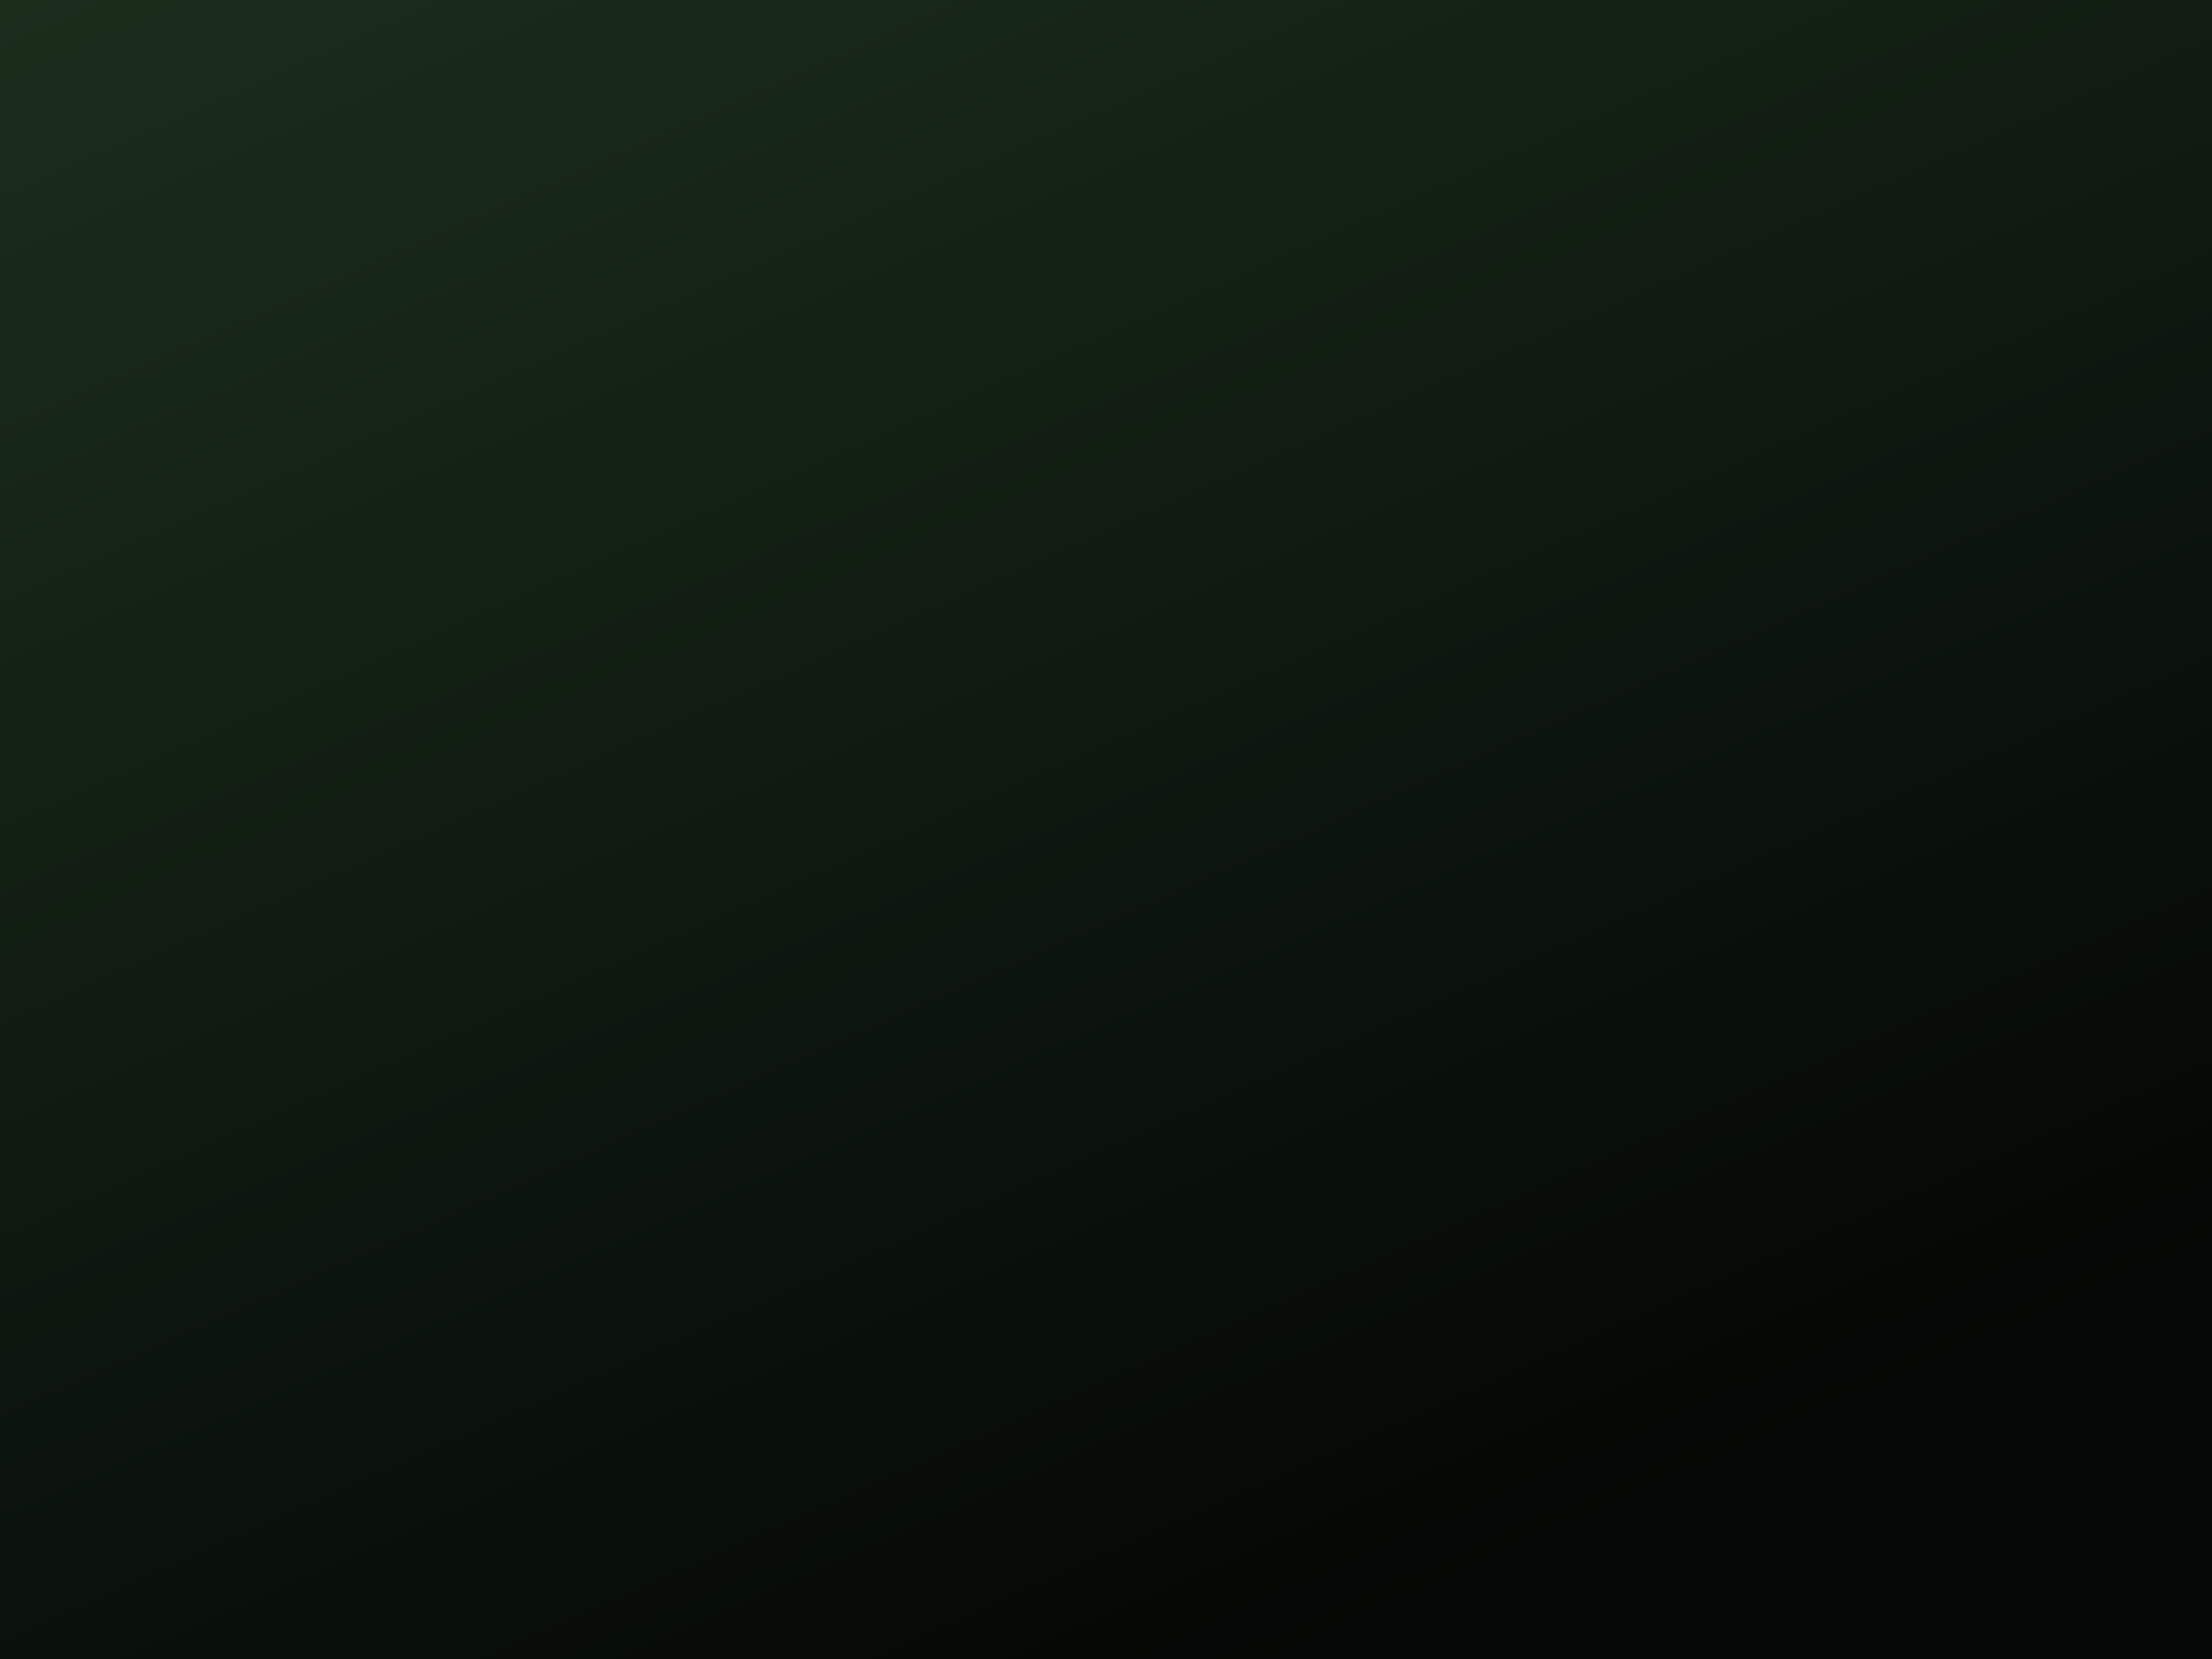
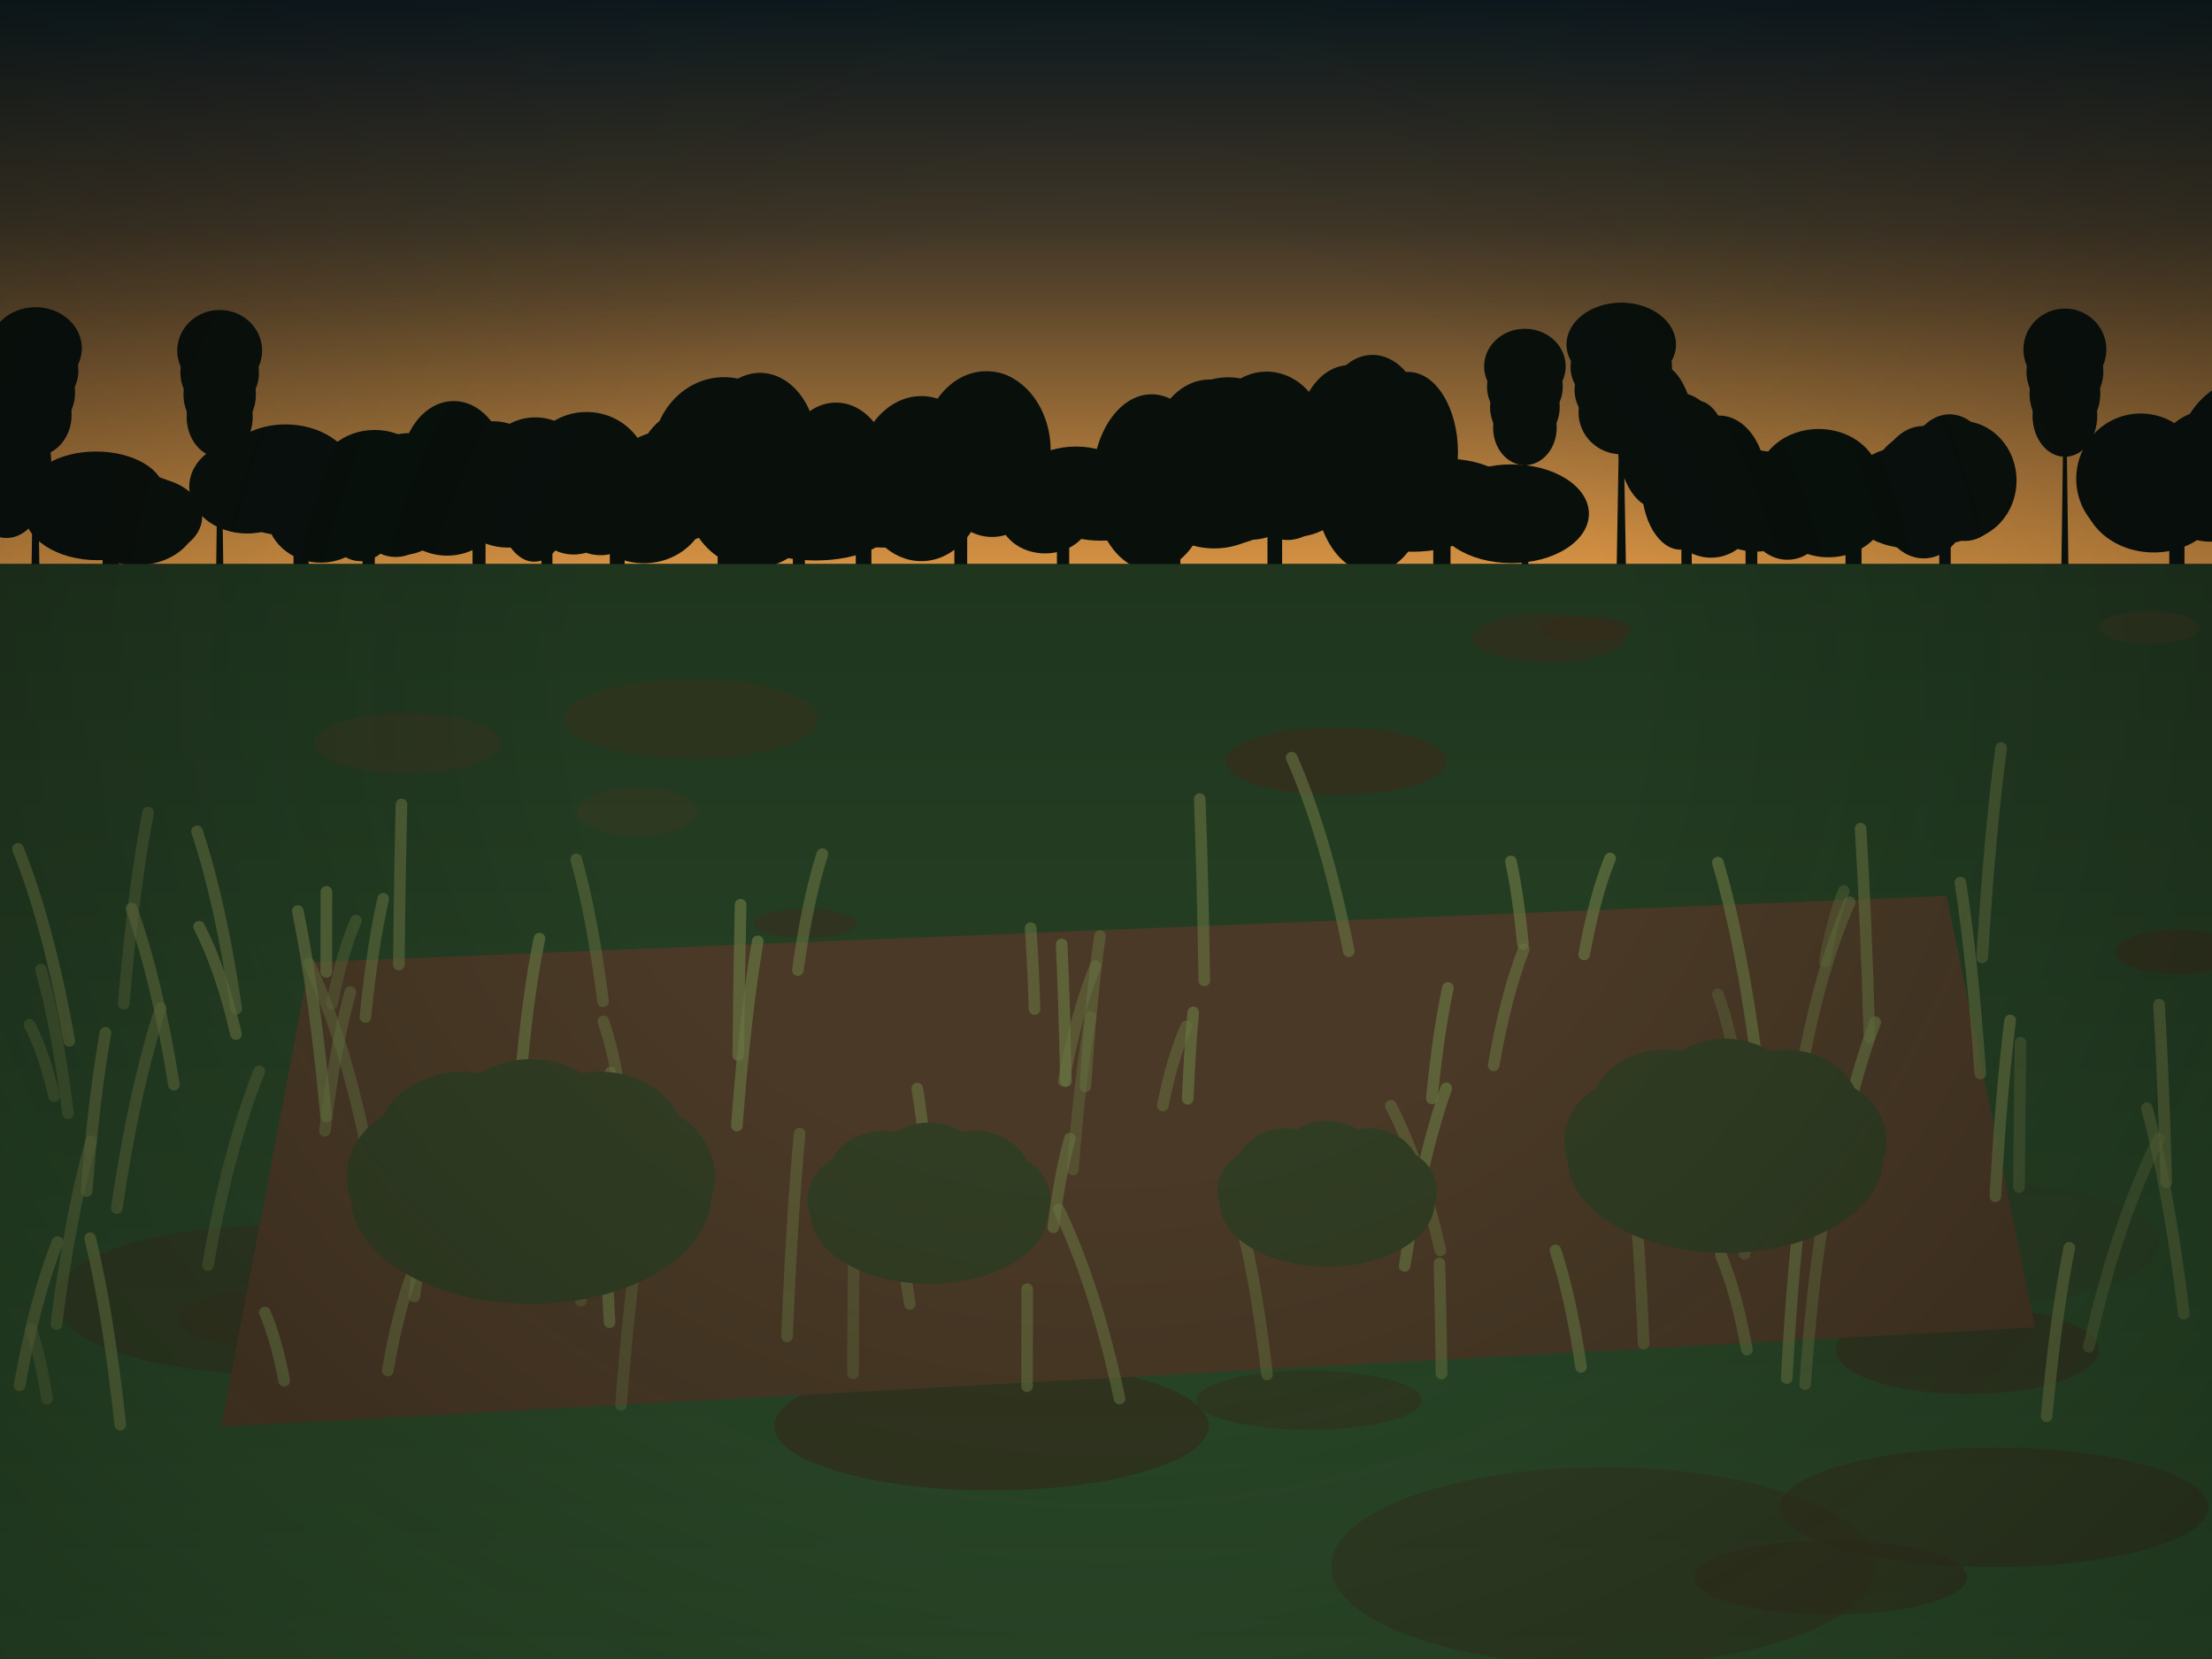
- <svg xmlns="http://www.w3.org/2000/svg" width="1600" height="1200" viewBox="0 0 1600 1200" preserveAspectRatio="xMidYMid slice">
-   <linearGradient id="g" x1="0" y1="0" x2=".6" y2="1">
-     <stop offset="0" stop-color="#1B2E1C" />
-     <stop offset="1" stop-color="#040705" />
-   </linearGradient>
-   <rect width="1600" height="1200" fill="url(#g)" />
+ <svg xmlns="http://www.w3.org/2000/svg" width="1600" height="1200" viewBox="0 0 1600 1200" preserveAspectRatio="xMidYMid slice" role="img">
+   <defs>
+     <linearGradient id="before-02-before-l1" gradientUnits="userSpaceOnUse" x1="0" y1="0" x2="0" y2="408">
+       <stop offset="0" stop-color="#0E1A20" stop-opacity="1" />
+       <stop offset="0.4" stop-color="#3F3627" stop-opacity="1" />
+       <stop offset="0.7" stop-color="#825C30" stop-opacity="1" />
+       <stop offset="1" stop-color="#C9853A" stop-opacity="1" />
+     </linearGradient>
+     <linearGradient id="before-02-before-l2" gradientUnits="userSpaceOnUse" x1="0" y1="216" x2="0" y2="523.2">
+       <stop offset="0" stop-color="#FFC46A" stop-opacity="0" />
+       <stop offset="0.7" stop-color="#FFC46A" stop-opacity="0.2" />
+       <stop offset="1" stop-color="#FFC46A" stop-opacity="0" />
+     </linearGradient>
+     <linearGradient id="before-02-before-l3" gradientUnits="userSpaceOnUse" x1="0" y1="408" x2="0" y2="1200">
+       <stop offset="0" stop-color="#1F351E" stop-opacity="1" />
+       <stop offset="1" stop-color="#2D4E2B" stop-opacity="1" />
+     </linearGradient>
+     <radialGradient id="before-02-before-r4" gradientUnits="userSpaceOnUse" cx="800" cy="504" r="1248" gradientTransform="translate(800 504) scale(1 0.9) translate(-800 -504)">
+       <stop offset="0.3" stop-color="#040705" stop-opacity="0" />
+       <stop offset="1" stop-color="#040705" stop-opacity="0.4" />
+     </radialGradient>
+   </defs>
+   <rect x="0" y="0" width="1600" height="410" fill="url(#before-02-before-l1)" />
+   <rect x="0" y="216" width="1600" height="307.2" fill="url(#before-02-before-l2)" />
+   <rect x="-320" y="408" width="2240" height="47.6" fill="#09100C" />
+   <ellipse cx="-141.1" cy="348.2" rx="38.4" ry="31.6" fill="#09100C" />
+   <ellipse cx="-130.8" cy="360.5" rx="44.5" ry="31.6" fill="#09100C" />
+   <ellipse cx="-141.2" cy="350.1" rx="34.7" ry="29.6" fill="#09100C" />
+   <ellipse cx="-155.7" cy="358.6" rx="31.7" ry="39" fill="#09100C" />
+   <ellipse cx="-190.3" cy="370.3" rx="34.7" ry="30.4" fill="#09100C" />
+   <rect x="-164.4" y="371.6" width="8.9" height="41" fill="#09100C" />
+   <ellipse cx="-94.4" cy="344" rx="50.3" ry="31.8" fill="#09100C" />
+   <ellipse cx="-97.5" cy="360.7" rx="41.6" ry="35" fill="#09100C" />
+   <ellipse cx="-98.7" cy="348.6" rx="48" ry="41.3" fill="#09100C" />
+   <ellipse cx="-116.5" cy="365.9" rx="35.4" ry="30.5" fill="#09100C" />
+   <ellipse cx="-99.6" cy="349.1" rx="49.4" ry="40.5" fill="#09100C" />
+   <rect x="-90.6" y="369.8" width="10.2" height="43" fill="#09100C" />
+   <ellipse cx="-29.9" cy="328.9" rx="44.4" ry="49.6" fill="#09100C" />
+   <ellipse cx="-30.5" cy="347" rx="44.5" ry="45.3" fill="#09100C" />
+   <ellipse cx="2.6" cy="337.1" rx="30.8" ry="51.6" fill="#09100C" />
+   <ellipse cx="4.9" cy="336.1" rx="32.2" ry="53" fill="#09100C" />
+   <ellipse cx="3.6" cy="339" rx="28.7" ry="43.8" fill="#09100C" />
+   <rect x="-26.3" y="360.3" width="8.7" height="53.6" fill="#09100C" />
+   <path d="M 22.3 444 L 25.7 222.2 L 29 444 Z" fill="#09100C" />
+   <ellipse cx="25.7" cy="251.9" rx="33.5" ry="29.7" fill="#09100C" />
+   <ellipse cx="25.7" cy="268" rx="31" ry="29.7" fill="#09100C" />
+   <ellipse cx="25.7" cy="284.1" rx="28.6" ry="29.7" fill="#09100C" />
+   <ellipse cx="25.7" cy="300.2" rx="26.1" ry="29.7" fill="#09100C" />
+   <ellipse cx="106.6" cy="373.9" rx="39.6" ry="28.5" fill="#09100C" />
+   <ellipse cx="98.9" cy="375.8" rx="43.5" ry="33" fill="#09100C" />
+   <ellipse cx="69.5" cy="356.1" rx="49.3" ry="29.5" fill="#09100C" />
+   <ellipse cx="83.4" cy="373.6" rx="40" ry="23.9" fill="#09100C" />
+   <ellipse cx="70.5" cy="371" rx="52.8" ry="34.2" fill="#09100C" />
+   <rect x="74.2" y="376.9" width="11.9" height="35" fill="#09100C" />
+   <path d="M 155.9 444 L 158.9 224.2 L 162 444 Z" fill="#09100C" />
+   <ellipse cx="158.9" cy="253.6" rx="30.7" ry="29.4" fill="#09100C" />
+   <ellipse cx="158.9" cy="269.5" rx="28.4" ry="29.4" fill="#09100C" />
+   <ellipse cx="158.9" cy="285.4" rx="26.2" ry="29.4" fill="#09100C" />
+   <ellipse cx="158.9" cy="301.4" rx="23.9" ry="29.4" fill="#09100C" />
+   <ellipse cx="206.6" cy="347.1" rx="51.5" ry="40.1" fill="#09100C" />
+   <ellipse cx="178.8" cy="352.1" rx="41.9" ry="33.8" fill="#09100C" />
+   <ellipse cx="232" cy="371.6" rx="39.2" ry="35.4" fill="#09100C" />
+   <ellipse cx="245.1" cy="369.2" rx="44.4" ry="28.3" fill="#09100C" />
+   <ellipse cx="255.6" cy="359.1" rx="49.2" ry="31.6" fill="#09100C" />
+   <rect x="212.3" y="372.5" width="10.9" height="39.9" fill="#09100C" />
+   <ellipse cx="286.2" cy="368" rx="30.2" ry="34.9" fill="#09100C" />
+   <ellipse cx="290.9" cy="362.5" rx="37.2" ry="38.9" fill="#09100C" />
+   <ellipse cx="271" cy="346.3" rx="41.2" ry="35.3" fill="#09100C" />
+   <ellipse cx="296.3" cy="353.6" rx="42.6" ry="40.3" fill="#09100C" />
+   <ellipse cx="260.7" cy="364.3" rx="29.4" ry="41.6" fill="#09100C" />
+   <rect x="262.2" y="368.2" width="8.9" height="44.7" fill="#09100C" />
+   <ellipse cx="363.2" cy="355.9" rx="31.6" ry="36.9" fill="#09100C" />
+   <ellipse cx="356.8" cy="337.8" rx="35.5" ry="33.1" fill="#09100C" />
+   <ellipse cx="328.2" cy="340.7" rx="38.5" ry="50.6" fill="#09100C" />
+   <ellipse cx="323.4" cy="359.9" rx="43.1" ry="42" fill="#09100C" />
+   <ellipse cx="367.5" cy="361.2" rx="40.5" ry="34.9" fill="#09100C" />
+   <rect x="341.8" y="364" width="9.4" height="49.5" fill="#09100C" />
+   <ellipse cx="400.4" cy="353.2" rx="39.1" ry="31.7" fill="#09100C" />
+   <ellipse cx="385.8" cy="350.4" rx="33.6" ry="32.2" fill="#09100C" />
+   <ellipse cx="408.4" cy="336.7" rx="33.7" ry="31.3" fill="#09100C" />
+   <ellipse cx="386.4" cy="359" rx="27.4" ry="47.3" fill="#09100C" />
+   <ellipse cx="387.2" cy="341.2" rx="39.5" ry="39.3" fill="#09100C" />
+   <rect x="391.6" y="366.6" width="8" height="46.6" fill="#09100C" />
+   <ellipse cx="465.8" cy="364.2" rx="46.3" ry="43.2" fill="#09100C" />
+   <ellipse cx="424.3" cy="342" rx="45" ry="44" fill="#09100C" />
+   <ellipse cx="414.9" cy="360.8" rx="35.3" ry="40.3" fill="#09100C" />
+   <ellipse cx="486.7" cy="351.5" rx="49.1" ry="40.7" fill="#09100C" />
+   <ellipse cx="434.4" cy="357.2" rx="36.8" ry="44.4" fill="#09100C" />
+   <rect x="441.1" y="366.2" width="10.7" height="47" fill="#09100C" />
+   <ellipse cx="500.2" cy="340.3" rx="39.5" ry="44.2" fill="#09100C" />
+   <ellipse cx="545.5" cy="356" rx="50.1" ry="54.8" fill="#09100C" />
+   <ellipse cx="539" cy="346.3" rx="43.2" ry="40.6" fill="#09100C" />
+   <ellipse cx="523.7" cy="329.3" rx="51.9" ry="56.5" fill="#09100C" />
+   <ellipse cx="549.7" cy="323.1" rx="41.1" ry="53.4" fill="#09100C" />
+   <rect x="519.1" y="355.7" width="10.8" height="58.9" fill="#09100C" />
+   <ellipse cx="604.7" cy="342" rx="39.5" ry="50.8" fill="#09100C" />
+   <ellipse cx="576.5" cy="362" rx="36.4" ry="36.1" fill="#09100C" />
+   <ellipse cx="557.3" cy="360.4" rx="44.3" ry="41.9" fill="#09100C" />
+   <ellipse cx="556.7" cy="337.6" rx="40.2" ry="37.5" fill="#09100C" />
+   <ellipse cx="587.4" cy="357.9" rx="39.4" ry="34.9" fill="#09100C" />
+   <rect x="573.5" y="363.8" width="8.7" height="49.7" fill="#09100C" />
+   <ellipse cx="638.8" cy="364.3" rx="42.6" ry="31.8" fill="#09100C" />
+   <ellipse cx="654" cy="358.1" rx="57.5" ry="25.2" fill="#09100C" />
+   <ellipse cx="660.7" cy="357.7" rx="48" ry="23.3" fill="#09100C" />
+   <ellipse cx="589.9" cy="377.9" rx="57.9" ry="27.5" fill="#09100C" />
+   <ellipse cx="648.7" cy="364.6" rx="47.5" ry="23.4" fill="#09100C" />
+   <rect x="619" y="377.4" width="11.3" height="34.5" fill="#09100C" />
+   <ellipse cx="713.4" cy="326.1" rx="46.6" ry="57.6" fill="#09100C" />
+   <ellipse cx="714" cy="343" rx="44.2" ry="43.1" fill="#09100C" />
+   <ellipse cx="716.8" cy="320.3" rx="37.7" ry="51.2" fill="#09100C" />
+   <ellipse cx="717.6" cy="341.8" rx="39.2" ry="46.6" fill="#09100C" />
+   <ellipse cx="666.4" cy="346.2" rx="47.2" ry="59.7" fill="#09100C" />
+   <rect x="690.3" y="351.8" width="9.3" height="63.3" fill="#09100C" />
+   <ellipse cx="778.3" cy="354.6" rx="45.5" ry="31.6" fill="#09100C" />
+   <ellipse cx="780" cy="356.7" rx="41.7" ry="32.7" fill="#09100C" />
+   <ellipse cx="756" cy="372.7" rx="33.3" ry="27.6" fill="#09100C" />
+   <ellipse cx="738.2" cy="354.2" rx="34.3" ry="26.7" fill="#09100C" />
+   <ellipse cx="796.2" cy="366.7" rx="44" ry="24.4" fill="#09100C" />
+   <rect x="764.5" y="376.7" width="8.9" height="35.2" fill="#09100C" />
+   <ellipse cx="875.1" cy="328.6" rx="42.7" ry="54.1" fill="#09100C" />
+   <ellipse cx="878.3" cy="348.3" rx="52.8" ry="48.4" fill="#09100C" />
+   <ellipse cx="888.4" cy="333.4" rx="53.4" ry="60.5" fill="#09100C" />
+   <ellipse cx="833" cy="348.9" rx="42.8" ry="63.7" fill="#09100C" />
+   <ellipse cx="882.5" cy="336.1" rx="51.4" ry="55.8" fill="#09100C" />
+   <rect x="843.3" y="352.1" width="10.5" height="62.9" fill="#09100C" />
+   <ellipse cx="916.2" cy="319.3" rx="43.5" ry="50.5" fill="#09100C" />
+   <ellipse cx="931.3" cy="343.5" rx="35.5" ry="47.1" fill="#09100C" />
+   <ellipse cx="904.8" cy="346.3" rx="41.9" ry="44.1" fill="#09100C" />
+   <ellipse cx="914" cy="327.2" rx="37" ry="49.1" fill="#09100C" />
+   <ellipse cx="935.4" cy="345.6" rx="45.7" ry="42.9" fill="#09100C" />
+   <rect x="916.8" y="355.2" width="10.6" height="59.4" fill="#09100C" />
+   <ellipse cx="1018.6" cy="327.2" rx="36" ry="58.2" fill="#09100C" />
+   <ellipse cx="976.1" cy="316.8" rx="37.8" ry="52.7" fill="#09100C" />
+   <ellipse cx="992" cy="351.1" rx="41" ry="62.9" fill="#09100C" />
+   <ellipse cx="1008.7" cy="324.3" rx="41.1" ry="43.6" fill="#09100C" />
+   <ellipse cx="992.8" cy="313.5" rx="38.8" ry="56.8" fill="#09100C" />
+   <rect x="980.2" y="352.4" width="8.7" height="62.6" fill="#09100C" />
+   <ellipse cx="1093.3" cy="371.6" rx="56" ry="35.7" fill="#09100C" />
+   <ellipse cx="1046" cy="360.9" rx="51.7" ry="29.1" fill="#09100C" />
+   <ellipse cx="1009.9" cy="358.7" rx="62.5" ry="37" fill="#09100C" />
+   <ellipse cx="1021.5" cy="367.6" rx="58.4" ry="31.5" fill="#09100C" />
+   <ellipse cx="1030.3" cy="359" rx="47" ry="28.5" fill="#09100C" />
+   <rect x="1036.7" y="371.3" width="12.5" height="41.3" fill="#09100C" />
+   <path d="M 1100.1 444 L 1103 237.8 L 1106 444 Z" fill="#09100C" />
+   <ellipse cx="1103" cy="265" rx="29.5" ry="27.2" fill="#09100C" />
+   <ellipse cx="1103" cy="279.8" rx="27.4" ry="27.2" fill="#09100C" />
+   <ellipse cx="1103" cy="294.5" rx="25.2" ry="27.2" fill="#09100C" />
+   <ellipse cx="1103" cy="309.3" rx="23" ry="27.2" fill="#09100C" />
+   <path d="M 1168.8 444 L 1172.7 218.9 L 1176.7 444 Z" fill="#09100C" />
+   <ellipse cx="1172.7" cy="249.2" rx="39.6" ry="30.3" fill="#09100C" />
+   <ellipse cx="1172.7" cy="265.6" rx="36.7" ry="30.3" fill="#09100C" />
+   <ellipse cx="1172.7" cy="282" rx="33.8" ry="30.3" fill="#09100C" />
+   <ellipse cx="1172.7" cy="298.3" rx="30.9" ry="30.3" fill="#09100C" />
+   <ellipse cx="1215.6" cy="350.7" rx="28.2" ry="46.9" fill="#09100C" />
+   <ellipse cx="1243.6" cy="348.3" rx="34" ry="47.7" fill="#09100C" />
+   <ellipse cx="1213.5" cy="327.7" rx="33.1" ry="43.7" fill="#09100C" />
+   <ellipse cx="1227.6" cy="342.7" rx="25.2" ry="52.9" fill="#09100C" />
+   <ellipse cx="1197.6" cy="314.8" rx="28.1" ry="52.5" fill="#09100C" />
+   <rect x="1216.2" y="353.3" width="7.5" height="61.6" fill="#09100C" />
+   <ellipse cx="1237.6" cy="369.6" rx="33.1" ry="33.8" fill="#09100C" />
+   <ellipse cx="1263.2" cy="356.7" rx="33.6" ry="32.4" fill="#09100C" />
+   <ellipse cx="1292.9" cy="372.7" rx="29.3" ry="32.2" fill="#09100C" />
+   <ellipse cx="1270.1" cy="362.4" rx="41.3" ry="36.6" fill="#09100C" />
+   <ellipse cx="1243.1" cy="363.6" rx="31.1" ry="29.2" fill="#09100C" />
+   <rect x="1262.6" y="372.1" width="8.5" height="40.4" fill="#09100C" />
+   <ellipse cx="1380.9" cy="359.5" rx="47.5" ry="37" fill="#09100C" />
+   <ellipse cx="1322.6" cy="363.8" rx="43.9" ry="39.3" fill="#09100C" />
+   <ellipse cx="1299.6" cy="362.2" rx="47.5" ry="38.2" fill="#09100C" />
+   <ellipse cx="1317.2" cy="347.8" rx="40.4" ry="28.9" fill="#09100C" />
+   <ellipse cx="1315.5" cy="347.9" rx="44.3" ry="37.6" fill="#09100C" />
+   <rect x="1334.9" y="372.6" width="11.6" height="39.8" fill="#09100C" />
+   <ellipse cx="1418.7" cy="347.6" rx="39.9" ry="43.1" fill="#09100C" />
+   <ellipse cx="1421.1" cy="358" rx="28.5" ry="33.3" fill="#09100C" />
+   <ellipse cx="1410.2" cy="346.2" rx="32.8" ry="46.5" fill="#09100C" />
+   <ellipse cx="1391.5" cy="356" rx="35.1" ry="47.9" fill="#09100C" />
+   <ellipse cx="1386.1" cy="347.6" rx="31.3" ry="34" fill="#09100C" />
+   <rect x="1402.7" y="366.2" width="8.3" height="47" fill="#09100C" />
+   <path d="M 1490.6 444 L 1493.6 223.2 L 1496.6 444 Z" fill="#09100C" />
+   <ellipse cx="1493.6" cy="252.8" rx="30" ry="29.6" fill="#09100C" />
+   <ellipse cx="1493.6" cy="268.8" rx="27.8" ry="29.6" fill="#09100C" />
+   <ellipse cx="1493.6" cy="284.8" rx="25.6" ry="29.6" fill="#09100C" />
+   <ellipse cx="1493.6" cy="300.8" rx="23.4" ry="29.6" fill="#09100C" />
+   <ellipse cx="1613.8" cy="330.5" rx="44.8" ry="38.8" fill="#09100C" />
+   <ellipse cx="1548.4" cy="346.3" rx="46.6" ry="47.2" fill="#09100C" />
+   <ellipse cx="1598.6" cy="344.2" rx="43.2" ry="47.6" fill="#09100C" />
+   <ellipse cx="1619.4" cy="337.9" rx="37.5" ry="47.1" fill="#09100C" />
+   <ellipse cx="1557.9" cy="357.1" rx="51" ry="42.5" fill="#09100C" />
+   <rect x="1569.1" y="357.1" width="11" height="57.3" fill="#09100C" />
+   <ellipse cx="1681" cy="343.5" rx="51.3" ry="45.1" fill="#09100C" />
+   <ellipse cx="1666.2" cy="331.6" rx="56" ry="49.7" fill="#09100C" />
+   <ellipse cx="1637.3" cy="343.9" rx="57.6" ry="41.5" fill="#09100C" />
+   <ellipse cx="1676.2" cy="332.6" rx="53.5" ry="59.1" fill="#09100C" />
+   <ellipse cx="1629.1" cy="332.7" rx="54.4" ry="59.5" fill="#09100C" />
+   <rect x="1633.5" y="356.3" width="12.1" height="58.2" fill="#09100C" />
+   <ellipse cx="1723.8" cy="351.8" rx="36.4" ry="45.4" fill="#09100C" />
+   <ellipse cx="1691.6" cy="356.1" rx="43" ry="44.8" fill="#09100C" />
+   <ellipse cx="1718.7" cy="344.6" rx="50" ry="37.7" fill="#09100C" />
+   <ellipse cx="1758.3" cy="360.7" rx="46.4" ry="35.9" fill="#09100C" />
+   <ellipse cx="1747.5" cy="341.7" rx="33.8" ry="49.4" fill="#09100C" />
+   <rect x="1713.9" y="362.1" width="10.1" height="51.6" fill="#09100C" />
+   <rect x="0" y="408" width="1600" height="792" fill="url(#before-02-before-l3)" />
+   <ellipse cx="500" cy="520.1" rx="92.1" ry="28.8" fill="#372F1C" opacity="0.5" />
+   <ellipse cx="1324.1" cy="1141" rx="98.8" ry="26.9" fill="#35321E" opacity="0.6" />
+   <ellipse cx="1409.4" cy="899.5" rx="152.8" ry="46.5" fill="#343620" opacity="0.3" />
+   <ellipse cx="1160" cy="1133" rx="197" ry="71.7" fill="#36311E" opacity="0.5" />
+   <ellipse cx="582.6" cy="667.9" rx="37.2" ry="10.6" fill="#372D1C" opacity="0.6" />
+   <ellipse cx="460.9" cy="587.2" rx="43.7" ry="17.5" fill="#343720" opacity="0.6" />
+   <ellipse cx="867.8" cy="715.4" rx="101.8" ry="41.5" fill="#35351F" opacity="0.4" />
+   <ellipse cx="1147.2" cy="455.4" rx="32.8" ry="9.1" fill="#392619" opacity="0.5" />
+   <ellipse cx="1120.2" cy="461.6" rx="55.2" ry="17.5" fill="#382A1A" opacity="0.5" />
+   <ellipse cx="1554.6" cy="453.9" rx="36.5" ry="11.9" fill="#35351F" opacity="0.6" />
+   <ellipse cx="966.5" cy="550.6" rx="79.7" ry="24.5" fill="#372C1B" opacity="0.7" />
+   <ellipse cx="1033.3" cy="788.8" rx="92.9" ry="31.7" fill="#38281A" opacity="0.7" />
+   <ellipse cx="1575.1" cy="688.5" rx="45.2" ry="16" fill="#362F1C" opacity="0.7" />
+   <ellipse cx="194.5" cy="940.3" rx="154.8" ry="53.6" fill="#362F1D" opacity="0.5" />
+   <ellipse cx="608.3" cy="938.7" rx="141.6" ry="58.5" fill="#343520" opacity="0.5" />
+   <ellipse cx="946.8" cy="1012.8" rx="81.5" ry="21.4" fill="#35321E" opacity="0.6" />
+   <ellipse cx="684.9" cy="856" rx="131.9" ry="54.3" fill="#343821" opacity="0.4" />
+   <ellipse cx="1422.9" cy="976.7" rx="95" ry="31.7" fill="#372E1C" opacity="0.6" />
+   <ellipse cx="717.2" cy="1031.4" rx="157.1" ry="46.6" fill="#362F1C" opacity="0.7" />
+   <ellipse cx="204.3" cy="953.8" rx="74.7" ry="21.9" fill="#35331E" opacity="0.6" />
+   <ellipse cx="294.6" cy="537.4" rx="67.6" ry="21.7" fill="#35341F" opacity="0.6" />
+   <ellipse cx="1442.4" cy="1090.3" rx="155" ry="43.2" fill="#36321E" opacity="0.6" />
+   <polygon points="160,1032 1472,960 1408,648 224,696" fill="#4A3926" />
+   <path d="M 424.9 914.5 Q 431.6 831.3 441.6 775.8" fill="none" stroke="#677341" stroke-width="8.4" stroke-linecap="round" stroke-linejoin="round" opacity="0.6" />
+   <path d="M 1257 777.5 Q 1251.2 742.5 1242.6 719.2" fill="none" stroke="#677341" stroke-width="8.4" stroke-linecap="round" stroke-linejoin="round" opacity="0.4" />
+   <path d="M 1143.6 988.7 Q 1136.2 938.1 1125.1 904.5" fill="none" stroke="#677341" stroke-width="8.4" stroke-linecap="round" stroke-linejoin="round" opacity="0.7" />
+   <path d="M 534 763.2 Q 534.7 697.9 535.7 654.4" fill="none" stroke="#677341" stroke-width="8.4" stroke-linecap="round" stroke-linejoin="round" opacity="0.7" />
+   <path d="M 1443.3 865.3 Q 1447.6 789 1454 738.1" fill="none" stroke="#677341" stroke-width="8.4" stroke-linecap="round" stroke-linejoin="round" opacity="0.7" />
+   <path d="M 240.2 726.1 Q 247.1 690 257.5 665.9" fill="none" stroke="#677341" stroke-width="8.4" stroke-linecap="round" stroke-linejoin="round" opacity="0.4" />
+   <path d="M 87 1030.5 Q 78.3 949.5 65.2 895.6" fill="none" stroke="#677341" stroke-width="8.4" stroke-linecap="round" stroke-linejoin="round" opacity="0.7" />
+   <path d="M 170.9 729.7 Q 159.6 652.6 142.5 601.3" fill="none" stroke="#677341" stroke-width="8.4" stroke-linecap="round" stroke-linejoin="round" opacity="0.6" />
+   <path d="M 916.5 994.2 Q 909.1 929.7 898.1 886.6" fill="none" stroke="#677341" stroke-width="8.4" stroke-linecap="round" stroke-linejoin="round" opacity="0.5" />
+   <path d="M 448.3 789.4 Q 443.5 759.1 436.4 738.8" fill="none" stroke="#677341" stroke-width="8.4" stroke-linecap="round" stroke-linejoin="round" opacity="0.5" />
+   <path d="M 299.7 937.8 Q 306.3 885.7 316.3 850.9" fill="none" stroke="#677341" stroke-width="8.4" stroke-linecap="round" stroke-linejoin="round" opacity="0.6" />
+   <path d="M 1433.8 692.5 Q 1439.3 601.6 1447.5 541" fill="none" stroke="#677341" stroke-width="8.4" stroke-linecap="round" stroke-linejoin="round" opacity="0.5" />
+   <path d="M 150.4 915.1 Q 165.2 831 187.5 774.9" fill="none" stroke="#677341" stroke-width="8.4" stroke-linecap="round" stroke-linejoin="round" opacity="0.4" />
+   <path d="M 658.1 943.2 Q 652.8 905.3 644.9 880" fill="none" stroke="#677341" stroke-width="8.4" stroke-linecap="round" stroke-linejoin="round" opacity="0.5" />
+   <path d="M 617 993.4 Q 617.2 941.4 617.5 906.7" fill="none" stroke="#677341" stroke-width="8.4" stroke-linecap="round" stroke-linejoin="round" opacity="0.4" />
+   <path d="M 39.1 792.8 Q 32 761.9 21.4 741.3" fill="none" stroke="#677341" stroke-width="8.4" stroke-linecap="round" stroke-linejoin="round" opacity="0.4" />
+   <path d="M 472.1 911.6 Q 462.4 850 447.9 808.8" fill="none" stroke="#677341" stroke-width="8.4" stroke-linecap="round" stroke-linejoin="round" opacity="0.6" />
+   <path d="M 533 814.2 Q 539 734.3 548.1 680.9" fill="none" stroke="#677341" stroke-width="8.4" stroke-linecap="round" stroke-linejoin="round" opacity="0.7" />
+   <path d="M 776 846 Q 781.1 779.8 788.7 735.6" fill="none" stroke="#677341" stroke-width="8.4" stroke-linecap="round" stroke-linejoin="round" opacity="0.4" />
+   <path d="M 577.1 701.7 Q 584.1 651.4 594.8 617.8" fill="none" stroke="#677341" stroke-width="8.4" stroke-linecap="round" stroke-linejoin="round" opacity="0.6" />
+   <path d="M 1480.4 1024.4 Q 1487 951.3 1496.8 902.6" fill="none" stroke="#677341" stroke-width="8.4" stroke-linecap="round" stroke-linejoin="round" opacity="0.7" />
+   <path d="M 1271 769.4 Q 1259.7 682.1 1242.6 623.9" fill="none" stroke="#677341" stroke-width="8.4" stroke-linecap="round" stroke-linejoin="round" opacity="0.7" />
+   <path d="M 1101.6 682.8 Q 1098.1 647 1092.9 623.1" fill="none" stroke="#677341" stroke-width="8.4" stroke-linecap="round" stroke-linejoin="round" opacity="0.7" />
+   <path d="M 1432.4 776.5 Q 1426.6 693.6 1418 638.4" fill="none" stroke="#677341" stroke-width="8.4" stroke-linecap="round" stroke-linejoin="round" opacity="0.6" />
+   <path d="M 205.6 998.7 Q 200 969.1 191.6 949.4" fill="none" stroke="#677341" stroke-width="8.4" stroke-linecap="round" stroke-linejoin="round" opacity="0.7" />
+   <path d="M 377.5 769.8 Q 382.6 715.3 390.2 678.9" fill="none" stroke="#677341" stroke-width="8.4" stroke-linecap="round" stroke-linejoin="round" opacity="0.7" />
+   <path d="M 235 817.9 Q 242.3 757.7 253.4 717.6" fill="none" stroke="#677341" stroke-width="8.4" stroke-linecap="round" stroke-linejoin="round" opacity="0.5" />
+   <path d="M 1042.7 993.5 Q 1042.1 945.7 1041.2 913.9" fill="none" stroke="#677341" stroke-width="8.4" stroke-linecap="round" stroke-linejoin="round" opacity="0.6" />
+   <path d="M 449.2 1016.2 Q 456.2 924.7 466.7 863.7" fill="none" stroke="#677341" stroke-width="8.4" stroke-linecap="round" stroke-linejoin="round" opacity="0.4" />
+   <path d="M 1566.9 855.1 Q 1564.8 778.1 1561.7 726.7" fill="none" stroke="#677341" stroke-width="8.4" stroke-linecap="round" stroke-linejoin="round" opacity="0.6" />
+   <path d="M 1016 915.7 Q 1028.1 838.6 1046.1 787.2" fill="none" stroke="#677341" stroke-width="8.4" stroke-linecap="round" stroke-linejoin="round" opacity="0.7" />
+   <path d="M 1041.9 904.5 Q 1027.6 841.7 1006.1 799.9" fill="none" stroke="#677341" stroke-width="8.4" stroke-linecap="round" stroke-linejoin="round" opacity="0.5" />
+   <path d="M 859.1 794.8 Q 860.7 757.3 863.1 732.3" fill="none" stroke="#677341" stroke-width="8.4" stroke-linecap="round" stroke-linejoin="round" opacity="0.7" />
+   <path d="M 40.8 957.7 Q 50.9 878.4 65.9 825.5" fill="none" stroke="#677341" stroke-width="8.4" stroke-linecap="round" stroke-linejoin="round" opacity="0.5" />
+   <path d="M 761.9 887.7 Q 766.7 849.2 773.8 823.5" fill="none" stroke="#677341" stroke-width="8.4" stroke-linecap="round" stroke-linejoin="round" opacity="0.6" />
+   <path d="M 569.3 966.6 Q 572.9 878.7 578.4 820" fill="none" stroke="#677341" stroke-width="8.4" stroke-linecap="round" stroke-linejoin="round" opacity="0.5" />
+   <path d="M 280.5 991.3 Q 287.8 948.5 298.7 920" fill="none" stroke="#677341" stroke-width="8.4" stroke-linecap="round" stroke-linejoin="round" opacity="0.6" />
+   <path d="M 1305.7 1001.2 Q 1310.5 933.9 1317.7 889" fill="none" stroke="#677341" stroke-width="8.4" stroke-linecap="round" stroke-linejoin="round" opacity="0.5" />
+   <path d="M 1292.4 996.8 Q 1296.1 927 1301.7 880.5" fill="none" stroke="#677341" stroke-width="8.4" stroke-linecap="round" stroke-linejoin="round" opacity="0.7" />
+   <path d="M 785.1 785.7 Q 789.3 720.6 795.6 677.1" fill="none" stroke="#677341" stroke-width="8.4" stroke-linecap="round" stroke-linejoin="round" opacity="0.5" />
+   <path d="M 389.1 894.1 Q 392.2 846.9 396.9 815.5" fill="none" stroke="#677341" stroke-width="8.4" stroke-linecap="round" stroke-linejoin="round" opacity="0.7" />
+   <path d="M 809.8 1011.6 Q 792.2 929.5 765.8 874.8" fill="none" stroke="#677341" stroke-width="8.4" stroke-linecap="round" stroke-linejoin="round" opacity="0.6" />
+   <path d="M 1352.2 750.3 Q 1349.6 659.7 1345.8 599.4" fill="none" stroke="#677341" stroke-width="8.4" stroke-linecap="round" stroke-linejoin="round" opacity="0.6" />
+   <path d="M 84.5 873.8 Q 97.2 787.1 116.3 729.2" fill="none" stroke="#677341" stroke-width="8.4" stroke-linecap="round" stroke-linejoin="round" opacity="0.5" />
+   <path d="M 1145.9 690.4 Q 1153.4 648.7 1164.6 620.9" fill="none" stroke="#677341" stroke-width="8.4" stroke-linecap="round" stroke-linejoin="round" opacity="0.7" />
+   <path d="M 674.4 889.3 Q 670 828.1 663.5 787.4" fill="none" stroke="#677341" stroke-width="8.4" stroke-linecap="round" stroke-linejoin="round" opacity="0.6" />
+   <path d="M 742.9 1002.7 Q 743 960.6 743 932.5" fill="none" stroke="#677341" stroke-width="8.4" stroke-linecap="round" stroke-linejoin="round" opacity="0.6" />
+   <path d="M 1460.4 858.7 Q 1460.9 796 1461.5 754.2" fill="none" stroke="#677341" stroke-width="8.4" stroke-linecap="round" stroke-linejoin="round" opacity="0.4" />
+   <path d="M 125.8 784.6 Q 113.5 708.1 95.1 657.1" fill="none" stroke="#677341" stroke-width="8.4" stroke-linecap="round" stroke-linejoin="round" opacity="0.6" />
+   <path d="M 1326.6 855.3 Q 1338.5 785.8 1356.4 739.4" fill="none" stroke="#677341" stroke-width="8.4" stroke-linecap="round" stroke-linejoin="round" opacity="0.7" />
+   <path d="M 769.4 781.9 Q 778.6 732.1 792.4 698.8" fill="none" stroke="#677341" stroke-width="8.4" stroke-linecap="round" stroke-linejoin="round" opacity="0.5" />
+   <path d="M 263.6 823 Q 247.5 747.4 223.4 696.9" fill="none" stroke="#677341" stroke-width="8.4" stroke-linecap="round" stroke-linejoin="round" opacity="0.5" />
+   <path d="M 420.2 940.8 Q 413.8 889.5 404.3 855.4" fill="none" stroke="#677341" stroke-width="8.4" stroke-linecap="round" stroke-linejoin="round" opacity="0.4" />
+   <path d="M 14.2 1002 Q 25.2 939.8 41.6 898.4" fill="none" stroke="#677341" stroke-width="8.4" stroke-linecap="round" stroke-linejoin="round" opacity="0.6" />
+   <path d="M 440.9 956.4 Q 438.5 905.3 434.9 871.3" fill="none" stroke="#677341" stroke-width="8.4" stroke-linecap="round" stroke-linejoin="round" opacity="0.7" />
+   <path d="M 436.2 724.3 Q 428.4 662.7 416.8 621.6" fill="none" stroke="#677341" stroke-width="8.4" stroke-linecap="round" stroke-linejoin="round" opacity="0.5" />
+   <path d="M 1320 695.4 Q 1325.5 664.9 1333.7 644.5" fill="none" stroke="#677341" stroke-width="8.4" stroke-linecap="round" stroke-linejoin="round" opacity="0.4" />
+   <path d="M 1035.7 794.5 Q 1040.4 746.6 1047.3 714.6" fill="none" stroke="#677341" stroke-width="8.4" stroke-linecap="round" stroke-linejoin="round" opacity="0.7" />
+   <path d="M 1579.6 950.2 Q 1568.9 861 1552.9 801.6" fill="none" stroke="#677341" stroke-width="8.4" stroke-linecap="round" stroke-linejoin="round" opacity="0.5" />
+   <path d="M 748.3 729.9 Q 747.2 694.8 745.5 671.4" fill="none" stroke="#677341" stroke-width="8.4" stroke-linecap="round" stroke-linejoin="round" opacity="0.6" />
+   <path d="M 1261.9 907 Q 1272.2 849 1287.5 810.3" fill="none" stroke="#677341" stroke-width="8.4" stroke-linecap="round" stroke-linejoin="round" opacity="0.4" />
+   <path d="M 34 1011.7 Q 29.4 981.6 22.5 961.5" fill="none" stroke="#677341" stroke-width="8.4" stroke-linecap="round" stroke-linejoin="round" opacity="0.4" />
+   <path d="M 288.5 697.7 Q 289.2 628.2 290.4 581.9" fill="none" stroke="#677341" stroke-width="8.4" stroke-linecap="round" stroke-linejoin="round" opacity="0.6" />
+   <path d="M 1510.9 974.2 Q 1531.2 883.9 1561.5 823.7" fill="none" stroke="#677341" stroke-width="8.4" stroke-linecap="round" stroke-linejoin="round" opacity="0.4" />
+   <path d="M 841.1 799.7 Q 847.9 765.3 858.1 742.4" fill="none" stroke="#677341" stroke-width="8.4" stroke-linecap="round" stroke-linejoin="round" opacity="0.5" />
+   <path d="M 1305.4 762.2 Q 1318.4 696.5 1337.9 652.6" fill="none" stroke="#677341" stroke-width="8.4" stroke-linecap="round" stroke-linejoin="round" opacity="0.5" />
+   <path d="M 264.3 735.6 Q 269.4 684.3 277.2 650.1" fill="none" stroke="#677341" stroke-width="8.4" stroke-linecap="round" stroke-linejoin="round" opacity="0.6" />
+   <path d="M 1080.4 770.6 Q 1089.1 720.3 1102.2 686.7" fill="none" stroke="#677341" stroke-width="8.4" stroke-linecap="round" stroke-linejoin="round" opacity="0.6" />
+   <path d="M 170.7 748 Q 160 701.4 144 670.3" fill="none" stroke="#677341" stroke-width="8.4" stroke-linecap="round" stroke-linejoin="round" opacity="0.7" />
+   <path d="M 975.6 688.1 Q 959.1 604.1 934.3 548" fill="none" stroke="#677341" stroke-width="8.4" stroke-linecap="round" stroke-linejoin="round" opacity="0.6" />
+   <path d="M 236 703 Q 236.1 668.3 236.1 645.1" fill="none" stroke="#677341" stroke-width="8.4" stroke-linecap="round" stroke-linejoin="round" opacity="0.7" />
+   <path d="M 1188.9 971.8 Q 1186.2 905.2 1182.1 860.9" fill="none" stroke="#677341" stroke-width="8.4" stroke-linecap="round" stroke-linejoin="round" opacity="0.5" />
+   <path d="M 235.9 807.6 Q 227.7 718.5 215.4 659" fill="none" stroke="#677341" stroke-width="8.4" stroke-linecap="round" stroke-linejoin="round" opacity="0.7" />
+   <path d="M 62.6 861.6 Q 68.1 792.9 76.3 747" fill="none" stroke="#677341" stroke-width="8.4" stroke-linecap="round" stroke-linejoin="round" opacity="0.6" />
+   <path d="M 89.5 726 Q 96.5 643.1 107.1 587.8" fill="none" stroke="#677341" stroke-width="8.4" stroke-linecap="round" stroke-linejoin="round" opacity="0.4" />
+   <path d="M 50.1 752.9 Q 35.2 669.6 13 614" fill="none" stroke="#677341" stroke-width="8.4" stroke-linecap="round" stroke-linejoin="round" opacity="0.6" />
+   <path d="M 1263.6 976.2 Q 1256.1 935.1 1244.7 907.6" fill="none" stroke="#677341" stroke-width="8.4" stroke-linecap="round" stroke-linejoin="round" opacity="0.6" />
+   <path d="M 871.1 709.2 Q 869.8 630.5 867.8 578" fill="none" stroke="#677341" stroke-width="8.4" stroke-linecap="round" stroke-linejoin="round" opacity="0.6" />
+   <path d="M 771 782 Q 769.8 722.7 767.9 683.1" fill="none" stroke="#677341" stroke-width="8.4" stroke-linecap="round" stroke-linejoin="round" opacity="0.7" />
+   <path d="M 49.2 805.3 Q 41.4 742.9 29.6 701.3" fill="none" stroke="#677341" stroke-width="8.4" stroke-linecap="round" stroke-linejoin="round" opacity="0.4" />
+   <ellipse cx="384" cy="865.2" rx="130.3" ry="77.9" fill="#313D23" />
+   <ellipse cx="454.8" cy="851" rx="62.3" ry="53.8" fill="#313D23" />
+   <ellipse cx="434.1" cy="829" rx="62.3" ry="53.8" fill="#313D23" />
+   <ellipse cx="384" cy="819.9" rx="62.3" ry="53.8" fill="#313D23" />
+   <ellipse cx="333.9" cy="829" rx="62.3" ry="53.8" fill="#313D23" />
+   <ellipse cx="313.2" cy="851" rx="62.3" ry="53.8" fill="#313D23" />
+   <ellipse cx="672" cy="877.3" rx="85.8" ry="51.3" fill="#313D23" />
+   <ellipse cx="718.7" cy="868" rx="41.1" ry="35.5" fill="#313D23" />
+   <ellipse cx="705" cy="853.5" rx="41.1" ry="35.5" fill="#313D23" />
+   <ellipse cx="672" cy="847.5" rx="41.1" ry="35.5" fill="#313D23" />
+   <ellipse cx="639" cy="853.5" rx="41.1" ry="35.5" fill="#313D23" />
+   <ellipse cx="625.3" cy="868" rx="41.1" ry="35.5" fill="#313D23" />
+   <ellipse cx="960" cy="869.8" rx="77.7" ry="46.4" fill="#313D23" />
+   <ellipse cx="1002.2" cy="861.3" rx="37.2" ry="32.1" fill="#313D23" />
+   <ellipse cx="989.9" cy="848.2" rx="37.2" ry="32.1" fill="#313D23" />
+   <ellipse cx="960" cy="842.8" rx="37.2" ry="32.1" fill="#313D23" />
+   <ellipse cx="930.1" cy="848.2" rx="37.2" ry="32.1" fill="#313D23" />
+   <ellipse cx="917.8" cy="861.3" rx="37.2" ry="32.1" fill="#313D23" />
+   <ellipse cx="1248" cy="838" rx="114" ry="68.2" fill="#313D23" />
+   <ellipse cx="1310" cy="825.6" rx="54.5" ry="47.1" fill="#313D23" />
+   <ellipse cx="1291.8" cy="806.4" rx="54.5" ry="47.1" fill="#313D23" />
+   <ellipse cx="1248" cy="798.4" rx="54.5" ry="47.1" fill="#313D23" />
+   <ellipse cx="1204.2" cy="806.4" rx="54.5" ry="47.1" fill="#313D23" />
+   <ellipse cx="1186" cy="825.6" rx="54.5" ry="47.1" fill="#313D23" />
+   <rect x="0" y="0" width="1600" height="1200" fill="url(#before-02-before-r4)" />
</svg>
